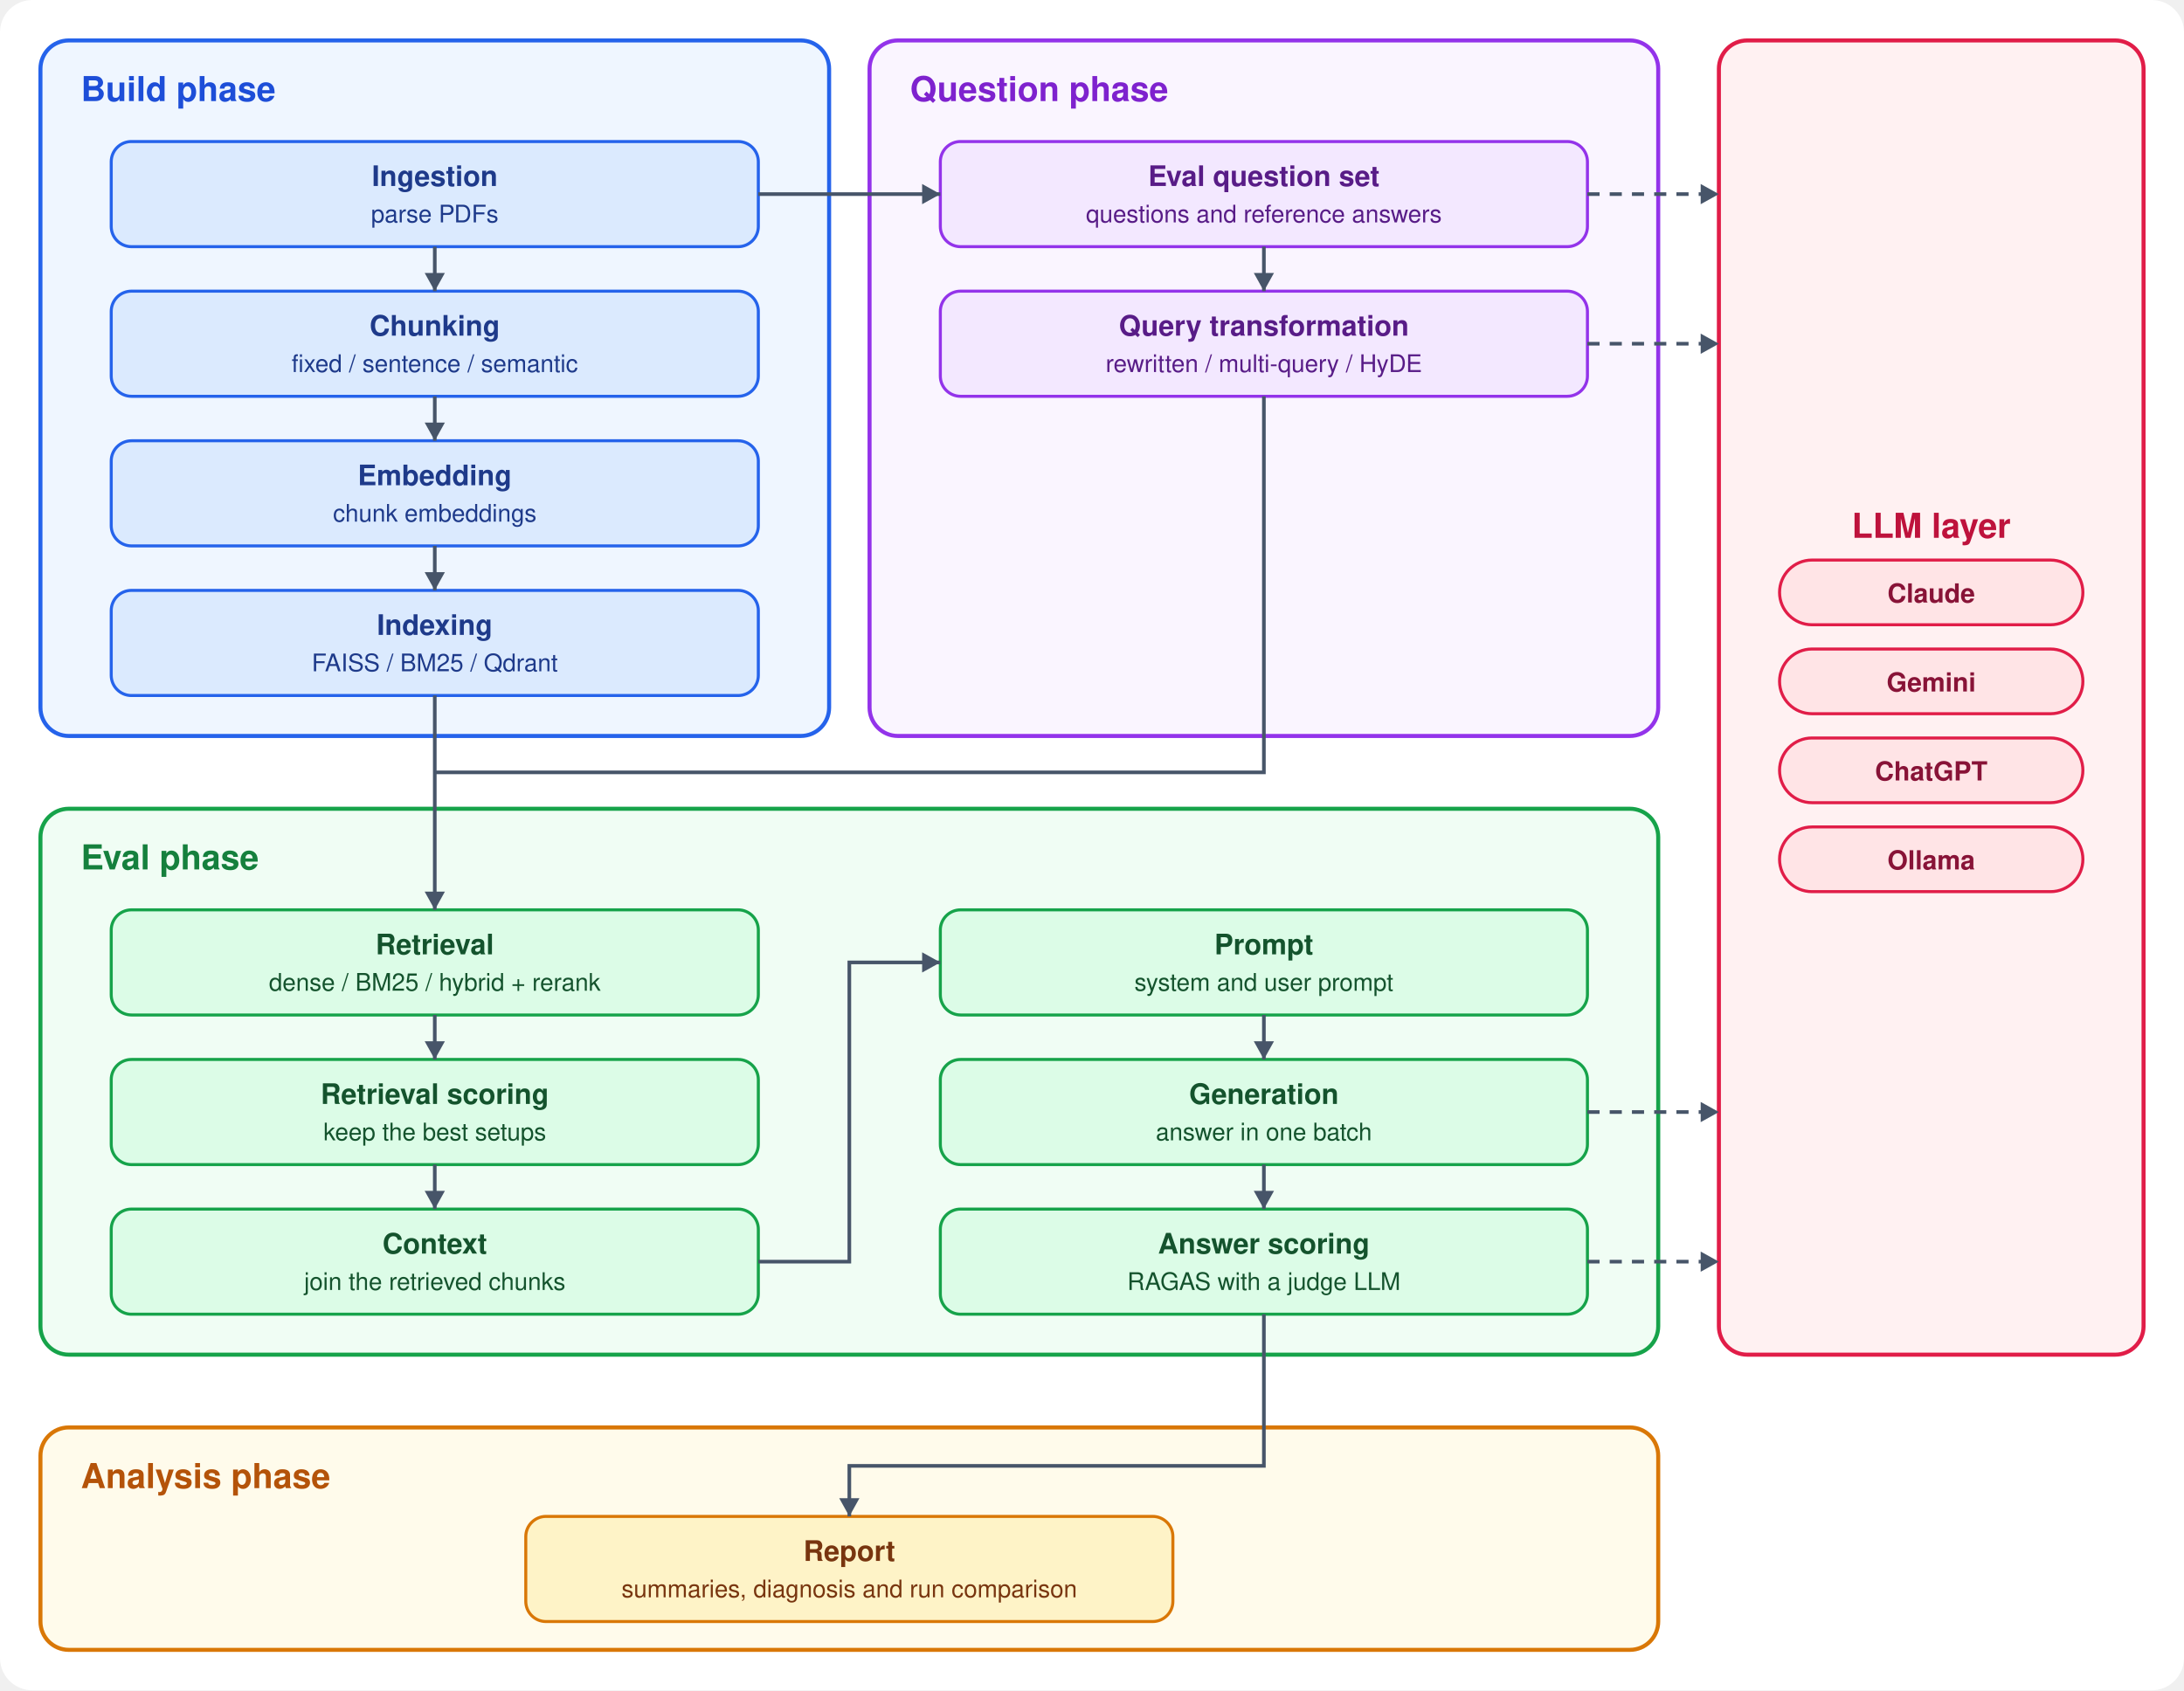
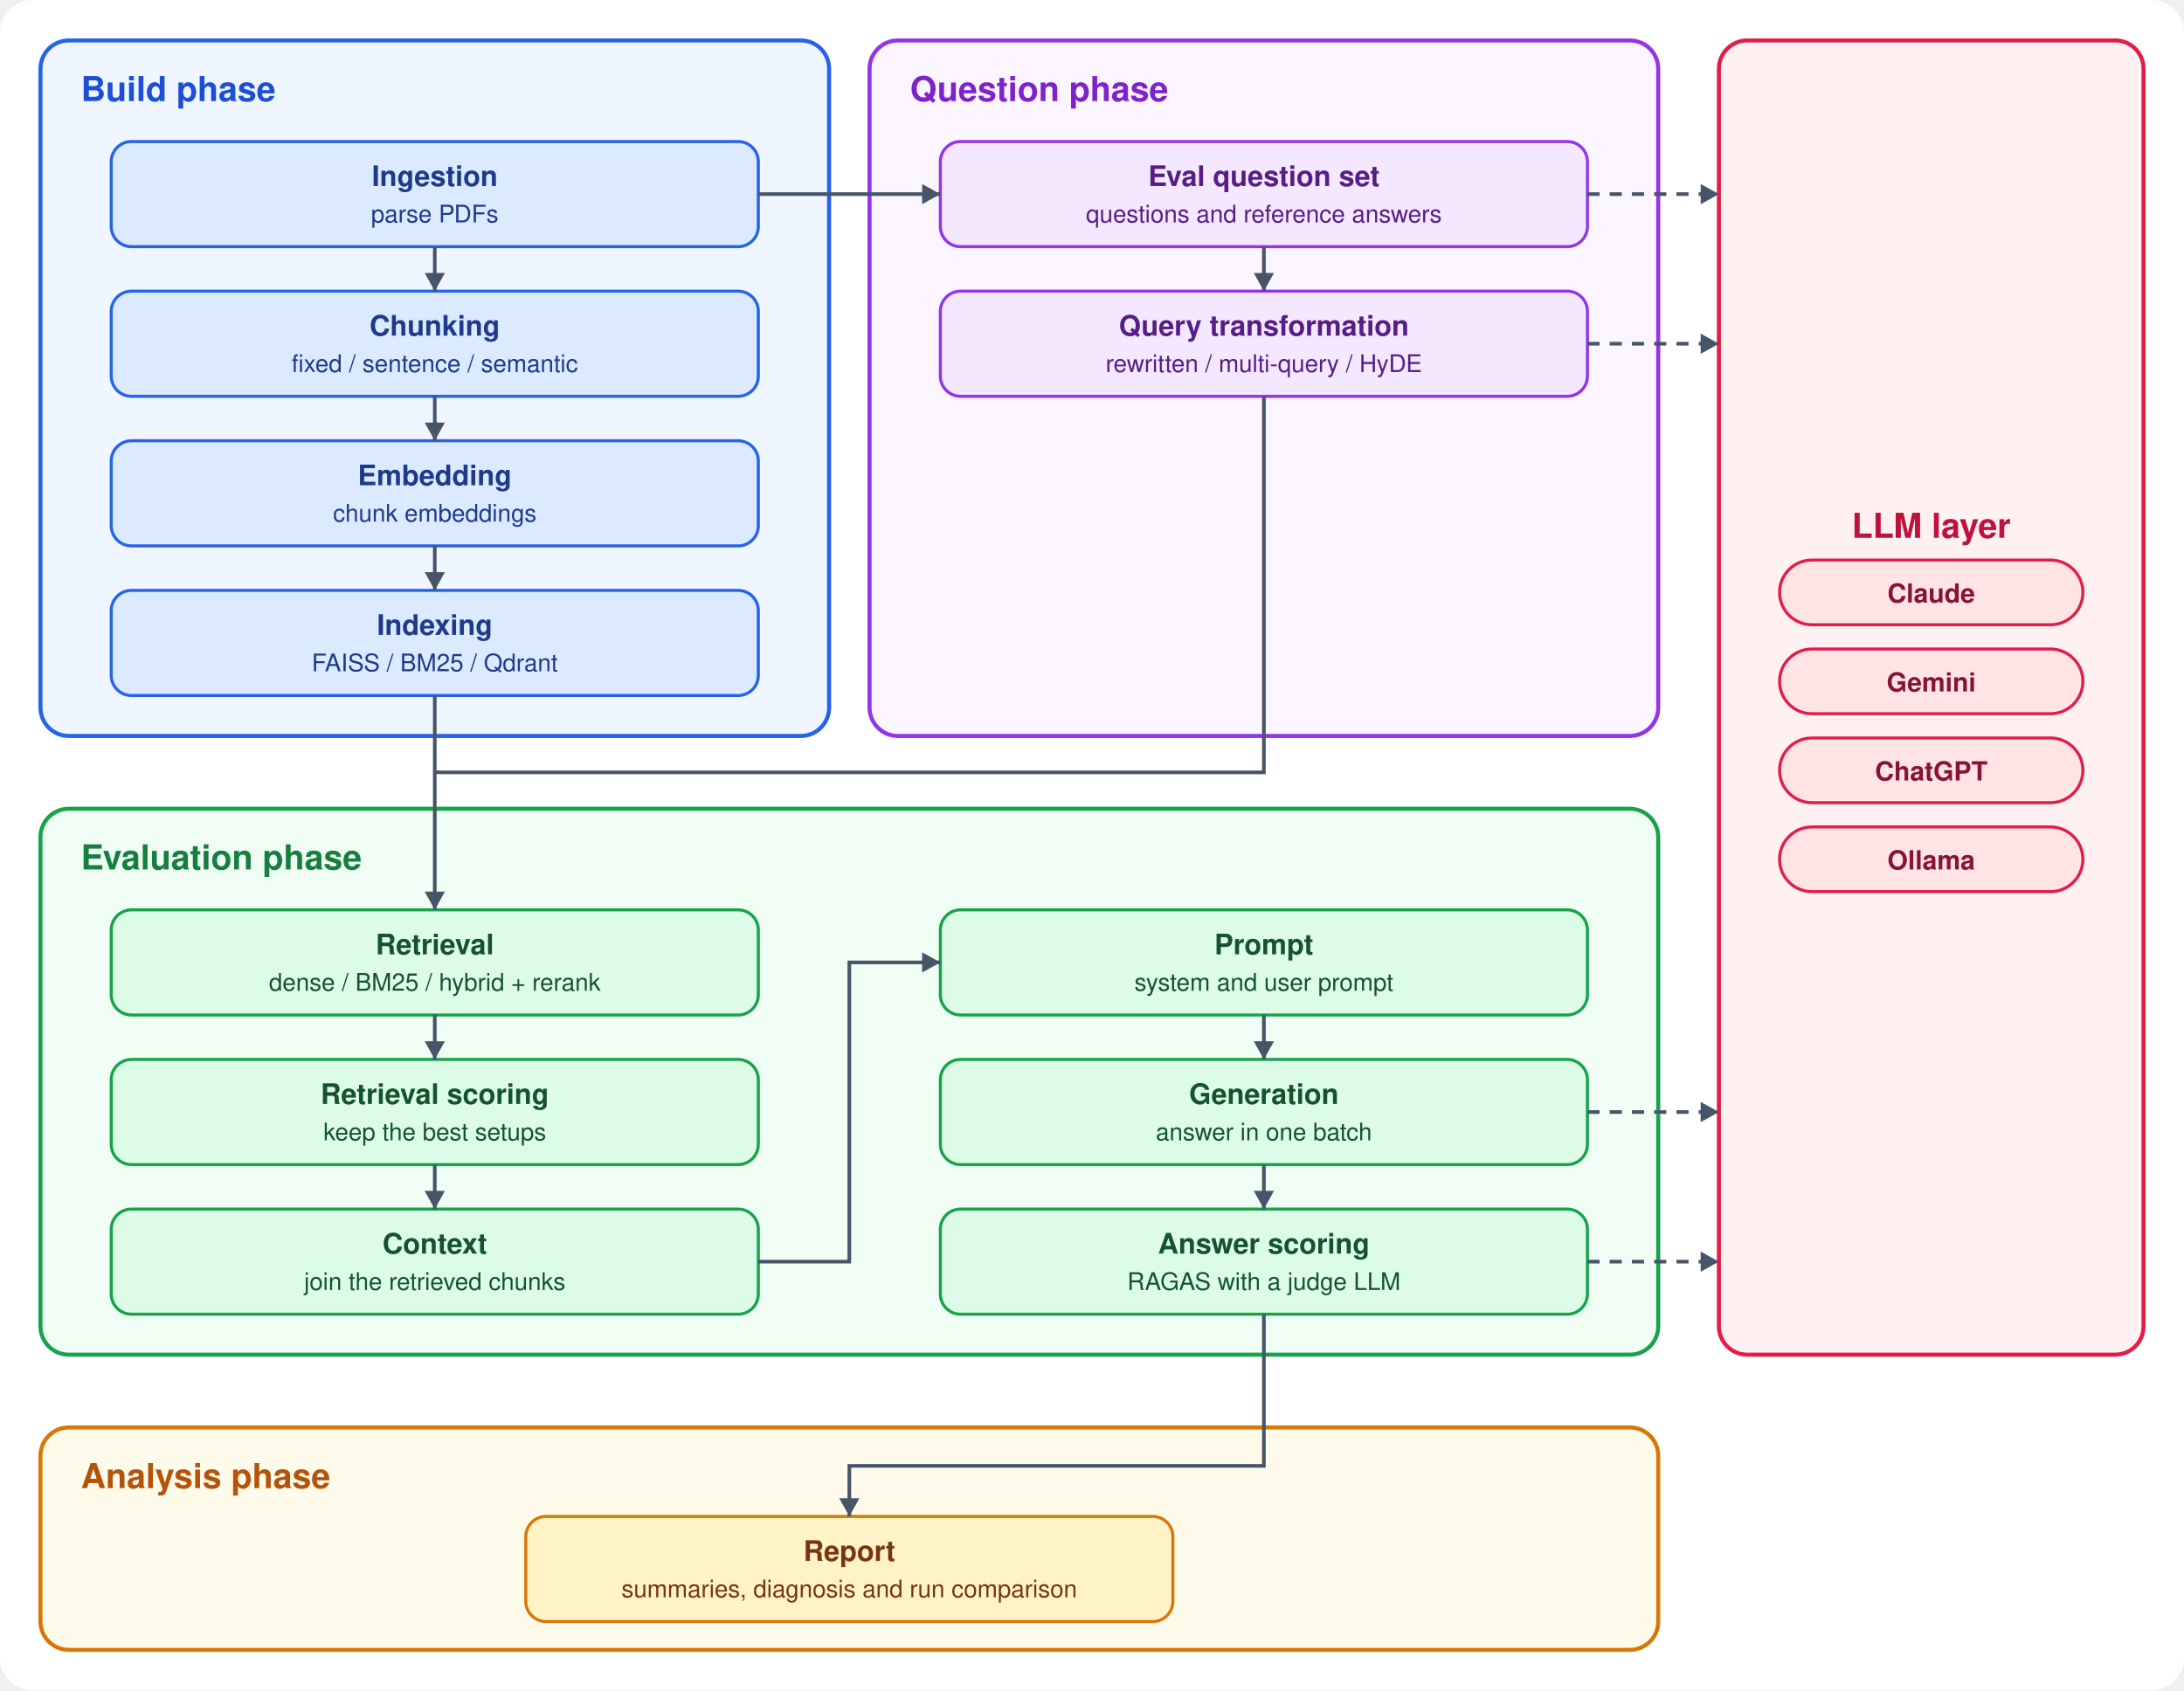
<svg xmlns="http://www.w3.org/2000/svg" width="1080" height="836" viewBox="0 0 1080 836" font-family="-apple-system, Segoe UI, Helvetica, Arial, sans-serif">
  <defs>
    <marker id="arrow" viewBox="0 0 10 10" refX="9" refY="5" markerWidth="7" markerHeight="7" orient="auto-start-reverse">
      <path d="M0,0 L10,5 L0,10 z" fill="#475569" />
    </marker>
  </defs>
  <rect x="0" y="0" width="1080" height="836" rx="16" fill="#ffffff" />
  <rect x="20" y="20" width="390" height="344" rx="14" fill="#eff6ff" stroke="#2563eb" stroke-width="2" />
  <text x="40" y="50" font-size="17" font-weight="700" fill="#1d4ed8">Build phase</text>
  <rect x="55" y="70" width="320" height="52" rx="10" fill="#dbeafe" stroke="#2563eb" stroke-width="1.5" />
  <text x="215.0" y="92" text-anchor="middle" font-size="14" font-weight="700" fill="#1e3a8a">Ingestion</text>
  <text x="215.0" y="110" text-anchor="middle" font-size="12" fill="#1e3a8a">parse PDFs</text>
  <rect x="55" y="144" width="320" height="52" rx="10" fill="#dbeafe" stroke="#2563eb" stroke-width="1.5" />
  <text x="215.0" y="166" text-anchor="middle" font-size="14" font-weight="700" fill="#1e3a8a">Chunking</text>
  <text x="215.0" y="184" text-anchor="middle" font-size="12" fill="#1e3a8a">fixed / sentence / semantic</text>
  <polyline points="215.0,122 215.0,144" fill="none" stroke="#475569" stroke-width="1.8" />
  <polygon points="215.0,144 210,135 220,135" fill="#475569" />
  <rect x="55" y="218" width="320" height="52" rx="10" fill="#dbeafe" stroke="#2563eb" stroke-width="1.5" />
  <text x="215.0" y="240" text-anchor="middle" font-size="14" font-weight="700" fill="#1e3a8a">Embedding</text>
  <text x="215.0" y="258" text-anchor="middle" font-size="12" fill="#1e3a8a">chunk embeddings</text>
  <polyline points="215.0,196 215.0,218" fill="none" stroke="#475569" stroke-width="1.8" />
  <polygon points="215.0,218 210,209 220,209" fill="#475569" />
  <rect x="55" y="292" width="320" height="52" rx="10" fill="#dbeafe" stroke="#2563eb" stroke-width="1.5" />
  <text x="215.0" y="314" text-anchor="middle" font-size="14" font-weight="700" fill="#1e3a8a">Indexing</text>
  <text x="215.0" y="332" text-anchor="middle" font-size="12" fill="#1e3a8a">FAISS / BM25 / Qdrant</text>
  <polyline points="215.0,270 215.0,292" fill="none" stroke="#475569" stroke-width="1.8" />
  <polygon points="215.0,292 210,283 220,283" fill="#475569" />
  <rect x="430" y="20" width="390" height="344" rx="14" fill="#faf5ff" stroke="#9333ea" stroke-width="2" />
  <text x="450" y="50" font-size="17" font-weight="700" fill="#7e22ce">Question phase</text>
  <rect x="465" y="70" width="320" height="52" rx="10" fill="#f3e8ff" stroke="#9333ea" stroke-width="1.5" />
  <text x="625.0" y="92" text-anchor="middle" font-size="14" font-weight="700" fill="#581c87">Eval question set</text>
  <text x="625.0" y="110" text-anchor="middle" font-size="12" fill="#581c87">questions and reference answers</text>
  <rect x="465" y="144" width="320" height="52" rx="10" fill="#f3e8ff" stroke="#9333ea" stroke-width="1.5" />
  <text x="625.0" y="166" text-anchor="middle" font-size="14" font-weight="700" fill="#581c87">Query transformation</text>
  <text x="625.0" y="184" text-anchor="middle" font-size="12" fill="#581c87">rewritten / multi-query / HyDE</text>
  <polyline points="625.0,122 625.0,144" fill="none" stroke="#475569" stroke-width="1.8" />
  <polygon points="625.0,144 620,135 630,135" fill="#475569" />
  <polyline points="375,96.0 465,96.0" fill="none" stroke="#475569" stroke-width="1.8" />
  <polygon points="465,96.0 456,91.0 456,101.0" fill="#475569" />
  <rect x="20" y="400" width="800" height="270" rx="14" fill="#f0fdf4" stroke="#16a34a" stroke-width="2" />
-   <text x="40" y="430" font-size="17" font-weight="700" fill="#15803d">Eval phase</text>
+   <text x="40" y="430" font-size="17" font-weight="700" fill="#15803d">Evaluation phase</text>
  <rect x="55" y="450" width="320" height="52" rx="10" fill="#dcfce7" stroke="#16a34a" stroke-width="1.5" />
  <text x="215.0" y="472" text-anchor="middle" font-size="14" font-weight="700" fill="#14532d">Retrieval</text>
  <text x="215.0" y="490" text-anchor="middle" font-size="12" fill="#14532d">dense / BM25 / hybrid + rerank</text>
  <rect x="55" y="524" width="320" height="52" rx="10" fill="#dcfce7" stroke="#16a34a" stroke-width="1.5" />
  <text x="215.0" y="546" text-anchor="middle" font-size="14" font-weight="700" fill="#14532d">Retrieval scoring</text>
  <text x="215.0" y="564" text-anchor="middle" font-size="12" fill="#14532d">keep the best setups</text>
  <polyline points="215.0,502 215.0,524" fill="none" stroke="#475569" stroke-width="1.8" />
  <polygon points="215.0,524 210,515 220,515" fill="#475569" />
  <rect x="55" y="598" width="320" height="52" rx="10" fill="#dcfce7" stroke="#16a34a" stroke-width="1.5" />
  <text x="215.0" y="620" text-anchor="middle" font-size="14" font-weight="700" fill="#14532d">Context</text>
  <text x="215.0" y="638" text-anchor="middle" font-size="12" fill="#14532d">join the retrieved chunks</text>
  <polyline points="215.0,576 215.0,598" fill="none" stroke="#475569" stroke-width="1.8" />
  <polygon points="215.0,598 210,589 220,589" fill="#475569" />
  <rect x="465" y="450" width="320" height="52" rx="10" fill="#dcfce7" stroke="#16a34a" stroke-width="1.5" />
  <text x="625.0" y="472" text-anchor="middle" font-size="14" font-weight="700" fill="#14532d">Prompt</text>
  <text x="625.0" y="490" text-anchor="middle" font-size="12" fill="#14532d">system and user prompt</text>
  <rect x="465" y="524" width="320" height="52" rx="10" fill="#dcfce7" stroke="#16a34a" stroke-width="1.5" />
  <text x="625.0" y="546" text-anchor="middle" font-size="14" font-weight="700" fill="#14532d">Generation</text>
  <text x="625.0" y="564" text-anchor="middle" font-size="12" fill="#14532d">answer in one batch</text>
  <polyline points="625.0,502 625.0,524" fill="none" stroke="#475569" stroke-width="1.8" />
  <polygon points="625.0,524 620,515 630,515" fill="#475569" />
  <rect x="465" y="598" width="320" height="52" rx="10" fill="#dcfce7" stroke="#16a34a" stroke-width="1.5" />
  <text x="625.0" y="620" text-anchor="middle" font-size="14" font-weight="700" fill="#14532d">Answer scoring</text>
  <text x="625.0" y="638" text-anchor="middle" font-size="12" fill="#14532d">RAGAS with a judge LLM</text>
  <polyline points="625.0,576 625.0,598" fill="none" stroke="#475569" stroke-width="1.8" />
  <polygon points="625.0,598 620,589 630,589" fill="#475569" />
  <polyline points="375,624.0 420,624.0 420,476.0 465,476.0" fill="none" stroke="#475569" stroke-width="1.8" />
  <polygon points="465,476.0 456,471.0 456,481.0" fill="#475569" />
  <polyline points="215.0,344 215.0,450" fill="none" stroke="#475569" stroke-width="1.8" />
  <polygon points="215.0,450 210,441 220,441" fill="#475569" />
  <polyline points="625.0,196 625.0,382 215.0,382" fill="none" stroke="#475569" stroke-width="1.8" />
  <rect x="20" y="706" width="800" height="110" rx="14" fill="#fffbeb" stroke="#d97706" stroke-width="2" />
  <text x="40" y="736" font-size="17" font-weight="700" fill="#b45309">Analysis phase</text>
  <rect x="260" y="750" width="320" height="52" rx="10" fill="#fef3c7" stroke="#d97706" stroke-width="1.5" />
  <text x="420.0" y="772" text-anchor="middle" font-size="14" font-weight="700" fill="#78350f">Report</text>
  <text x="420.0" y="790" text-anchor="middle" font-size="12" fill="#78350f">summaries, diagnosis and run comparison</text>
  <polyline points="625.0,650 625.0,725 420,725 420,750" fill="none" stroke="#475569" stroke-width="1.8" />
  <polygon points="420,750 415,741 425,741" fill="#475569" />
  <rect x="850" y="20" width="210" height="650" rx="14" fill="#fff1f2" stroke="#e11d48" stroke-width="2" />
  <text x="955" y="266.0" text-anchor="middle" font-size="17" font-weight="700" fill="#be123c">LLM layer</text>
  <rect x="880" y="277.0" width="150" height="32" rx="16" fill="#ffe4e6" stroke="#e11d48" stroke-width="1.5" />
  <text x="955" y="298.0" text-anchor="middle" font-size="13" font-weight="700" fill="#881337">Claude</text>
  <rect x="880" y="321.0" width="150" height="32" rx="16" fill="#ffe4e6" stroke="#e11d48" stroke-width="1.5" />
  <text x="955" y="342.0" text-anchor="middle" font-size="13" font-weight="700" fill="#881337">Gemini</text>
  <rect x="880" y="365.0" width="150" height="32" rx="16" fill="#ffe4e6" stroke="#e11d48" stroke-width="1.5" />
  <text x="955" y="386.0" text-anchor="middle" font-size="13" font-weight="700" fill="#881337">ChatGPT</text>
  <rect x="880" y="409.0" width="150" height="32" rx="16" fill="#ffe4e6" stroke="#e11d48" stroke-width="1.5" />
  <text x="955" y="430.0" text-anchor="middle" font-size="13" font-weight="700" fill="#881337">Ollama</text>
  <polyline points="785,96.0 850,96.0" fill="none" stroke="#475569" stroke-width="1.8" stroke-dasharray="6 5" />
  <polygon points="850,96.0 841,91.0 841,101.0" fill="#475569" />
  <polyline points="785,170.0 850,170.0" fill="none" stroke="#475569" stroke-width="1.8" stroke-dasharray="6 5" />
  <polygon points="850,170.0 841,165.0 841,175.0" fill="#475569" />
  <polyline points="785,550.0 850,550.0" fill="none" stroke="#475569" stroke-width="1.8" stroke-dasharray="6 5" />
  <polygon points="850,550.0 841,545.0 841,555.0" fill="#475569" />
  <polyline points="785,624.0 850,624.0" fill="none" stroke="#475569" stroke-width="1.8" stroke-dasharray="6 5" />
  <polygon points="850,624.0 841,619.0 841,629.0" fill="#475569" />
</svg>
